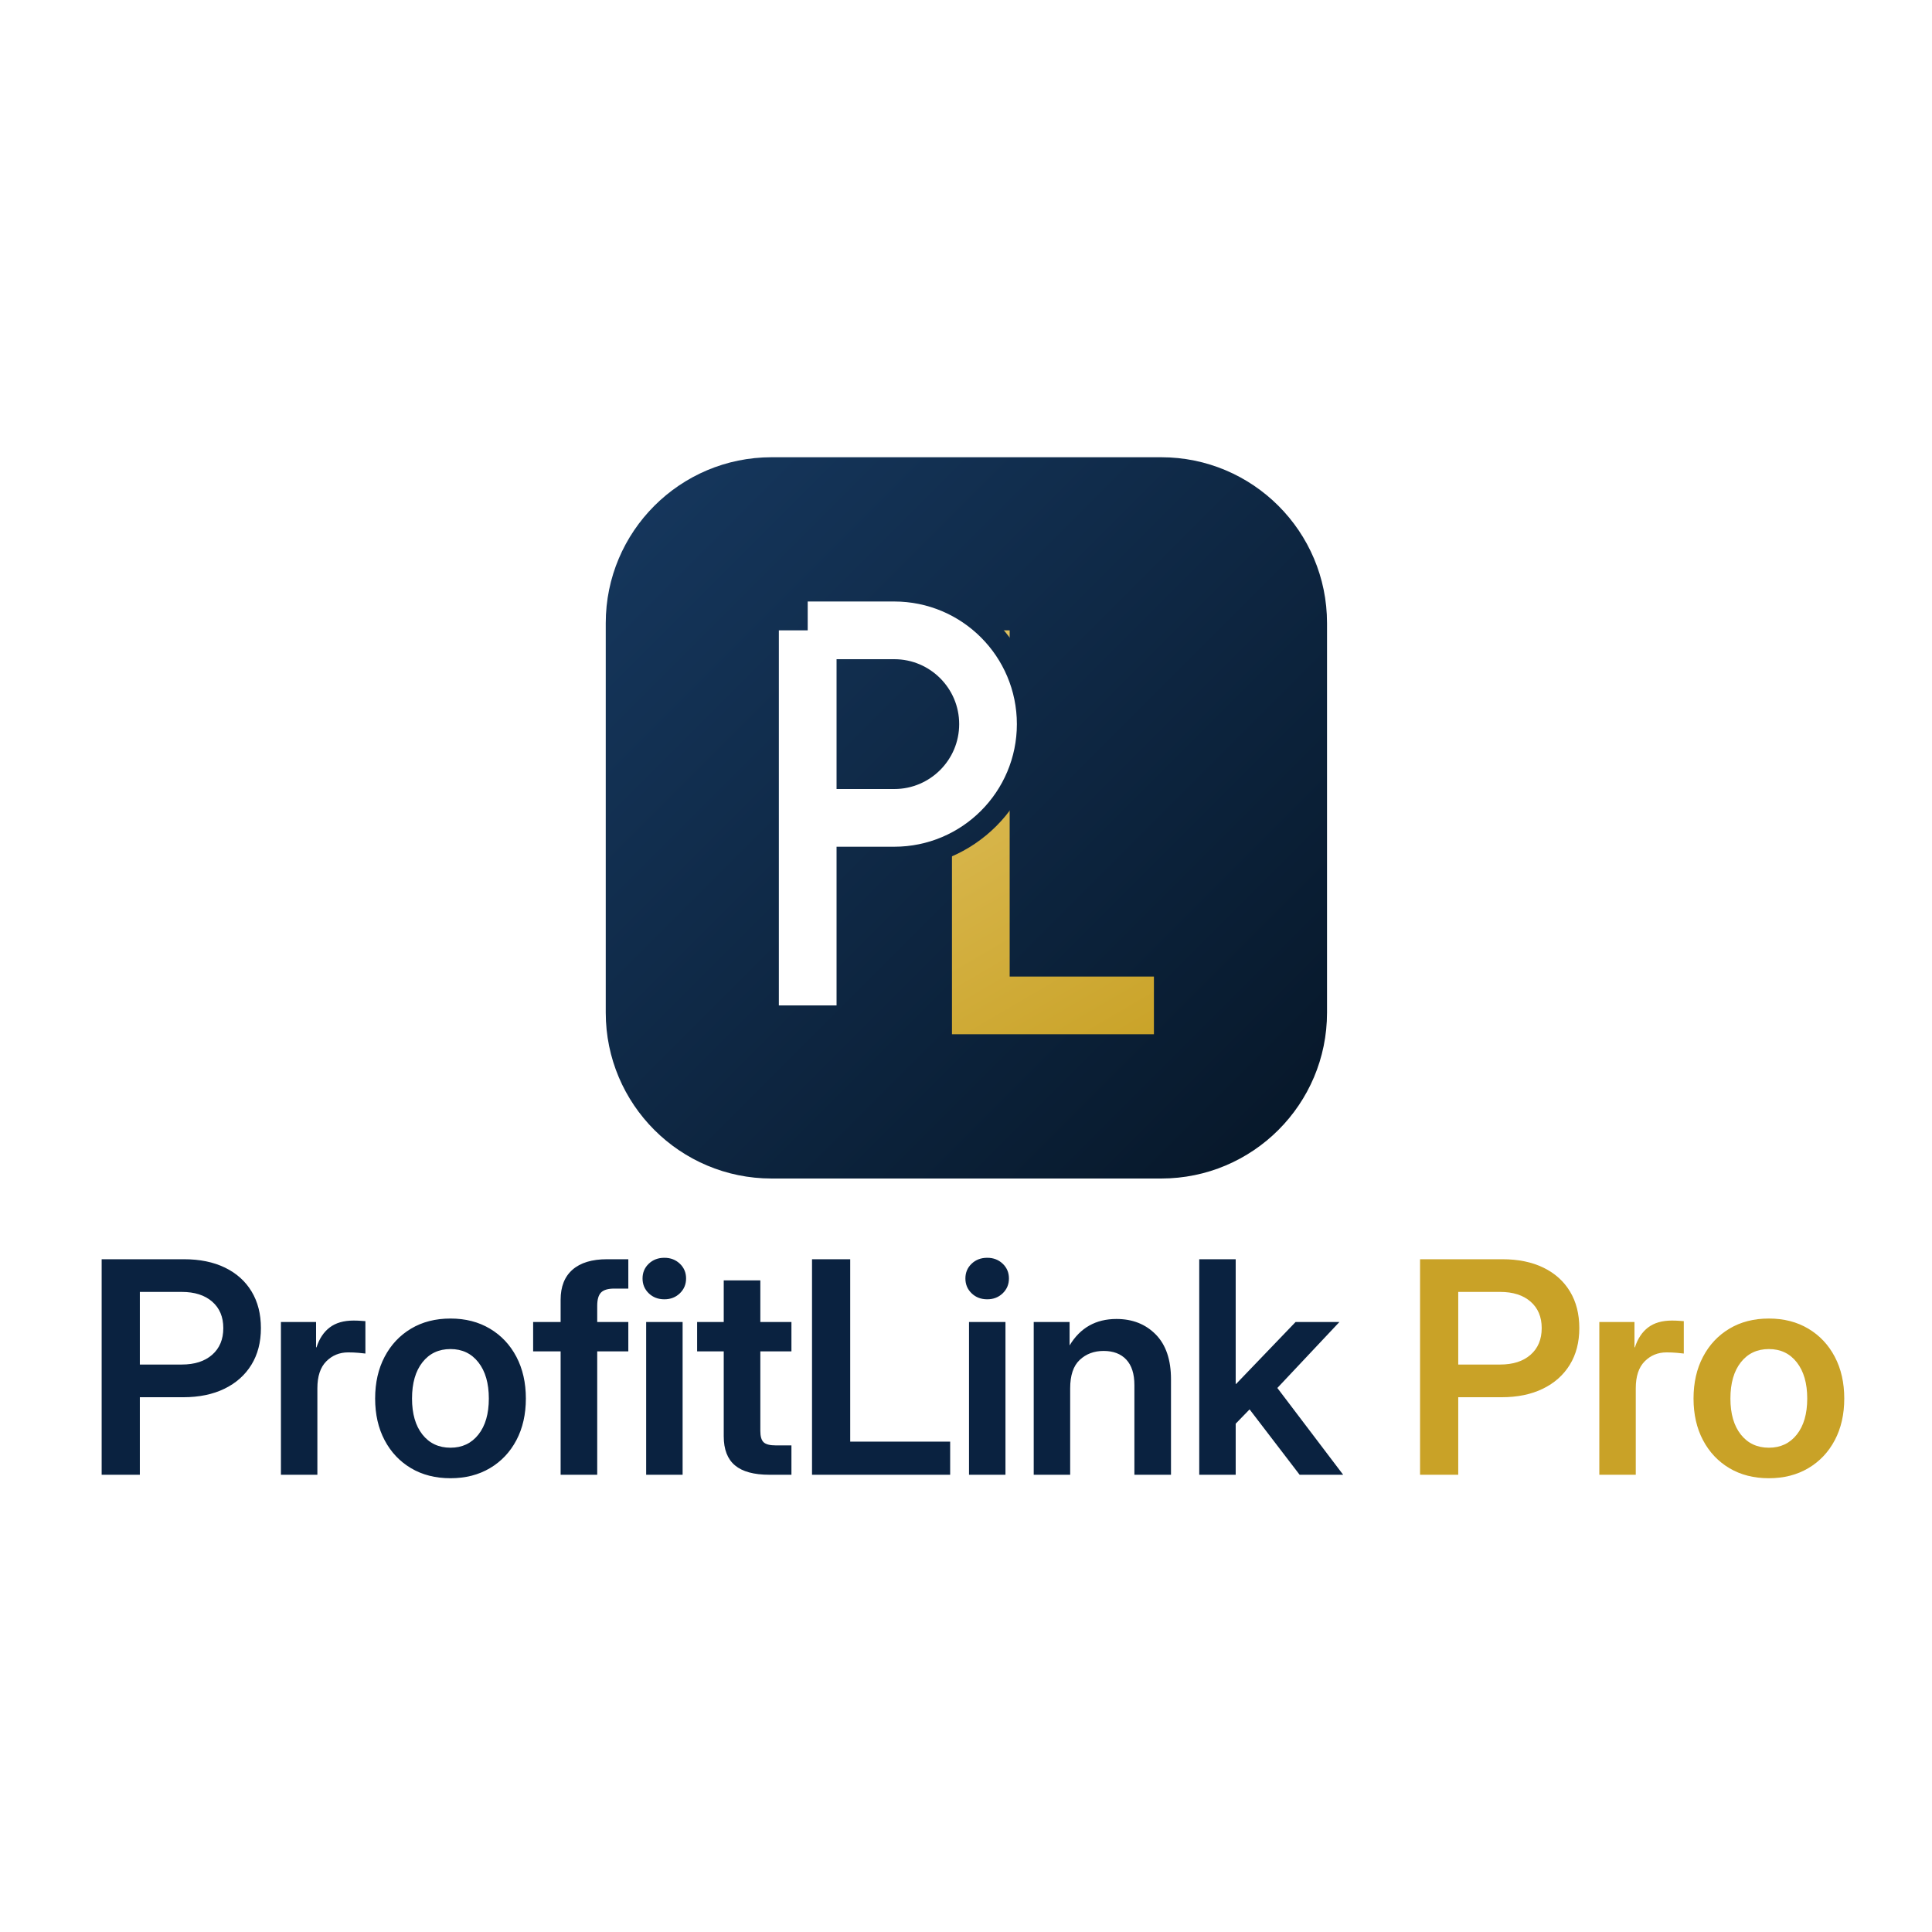
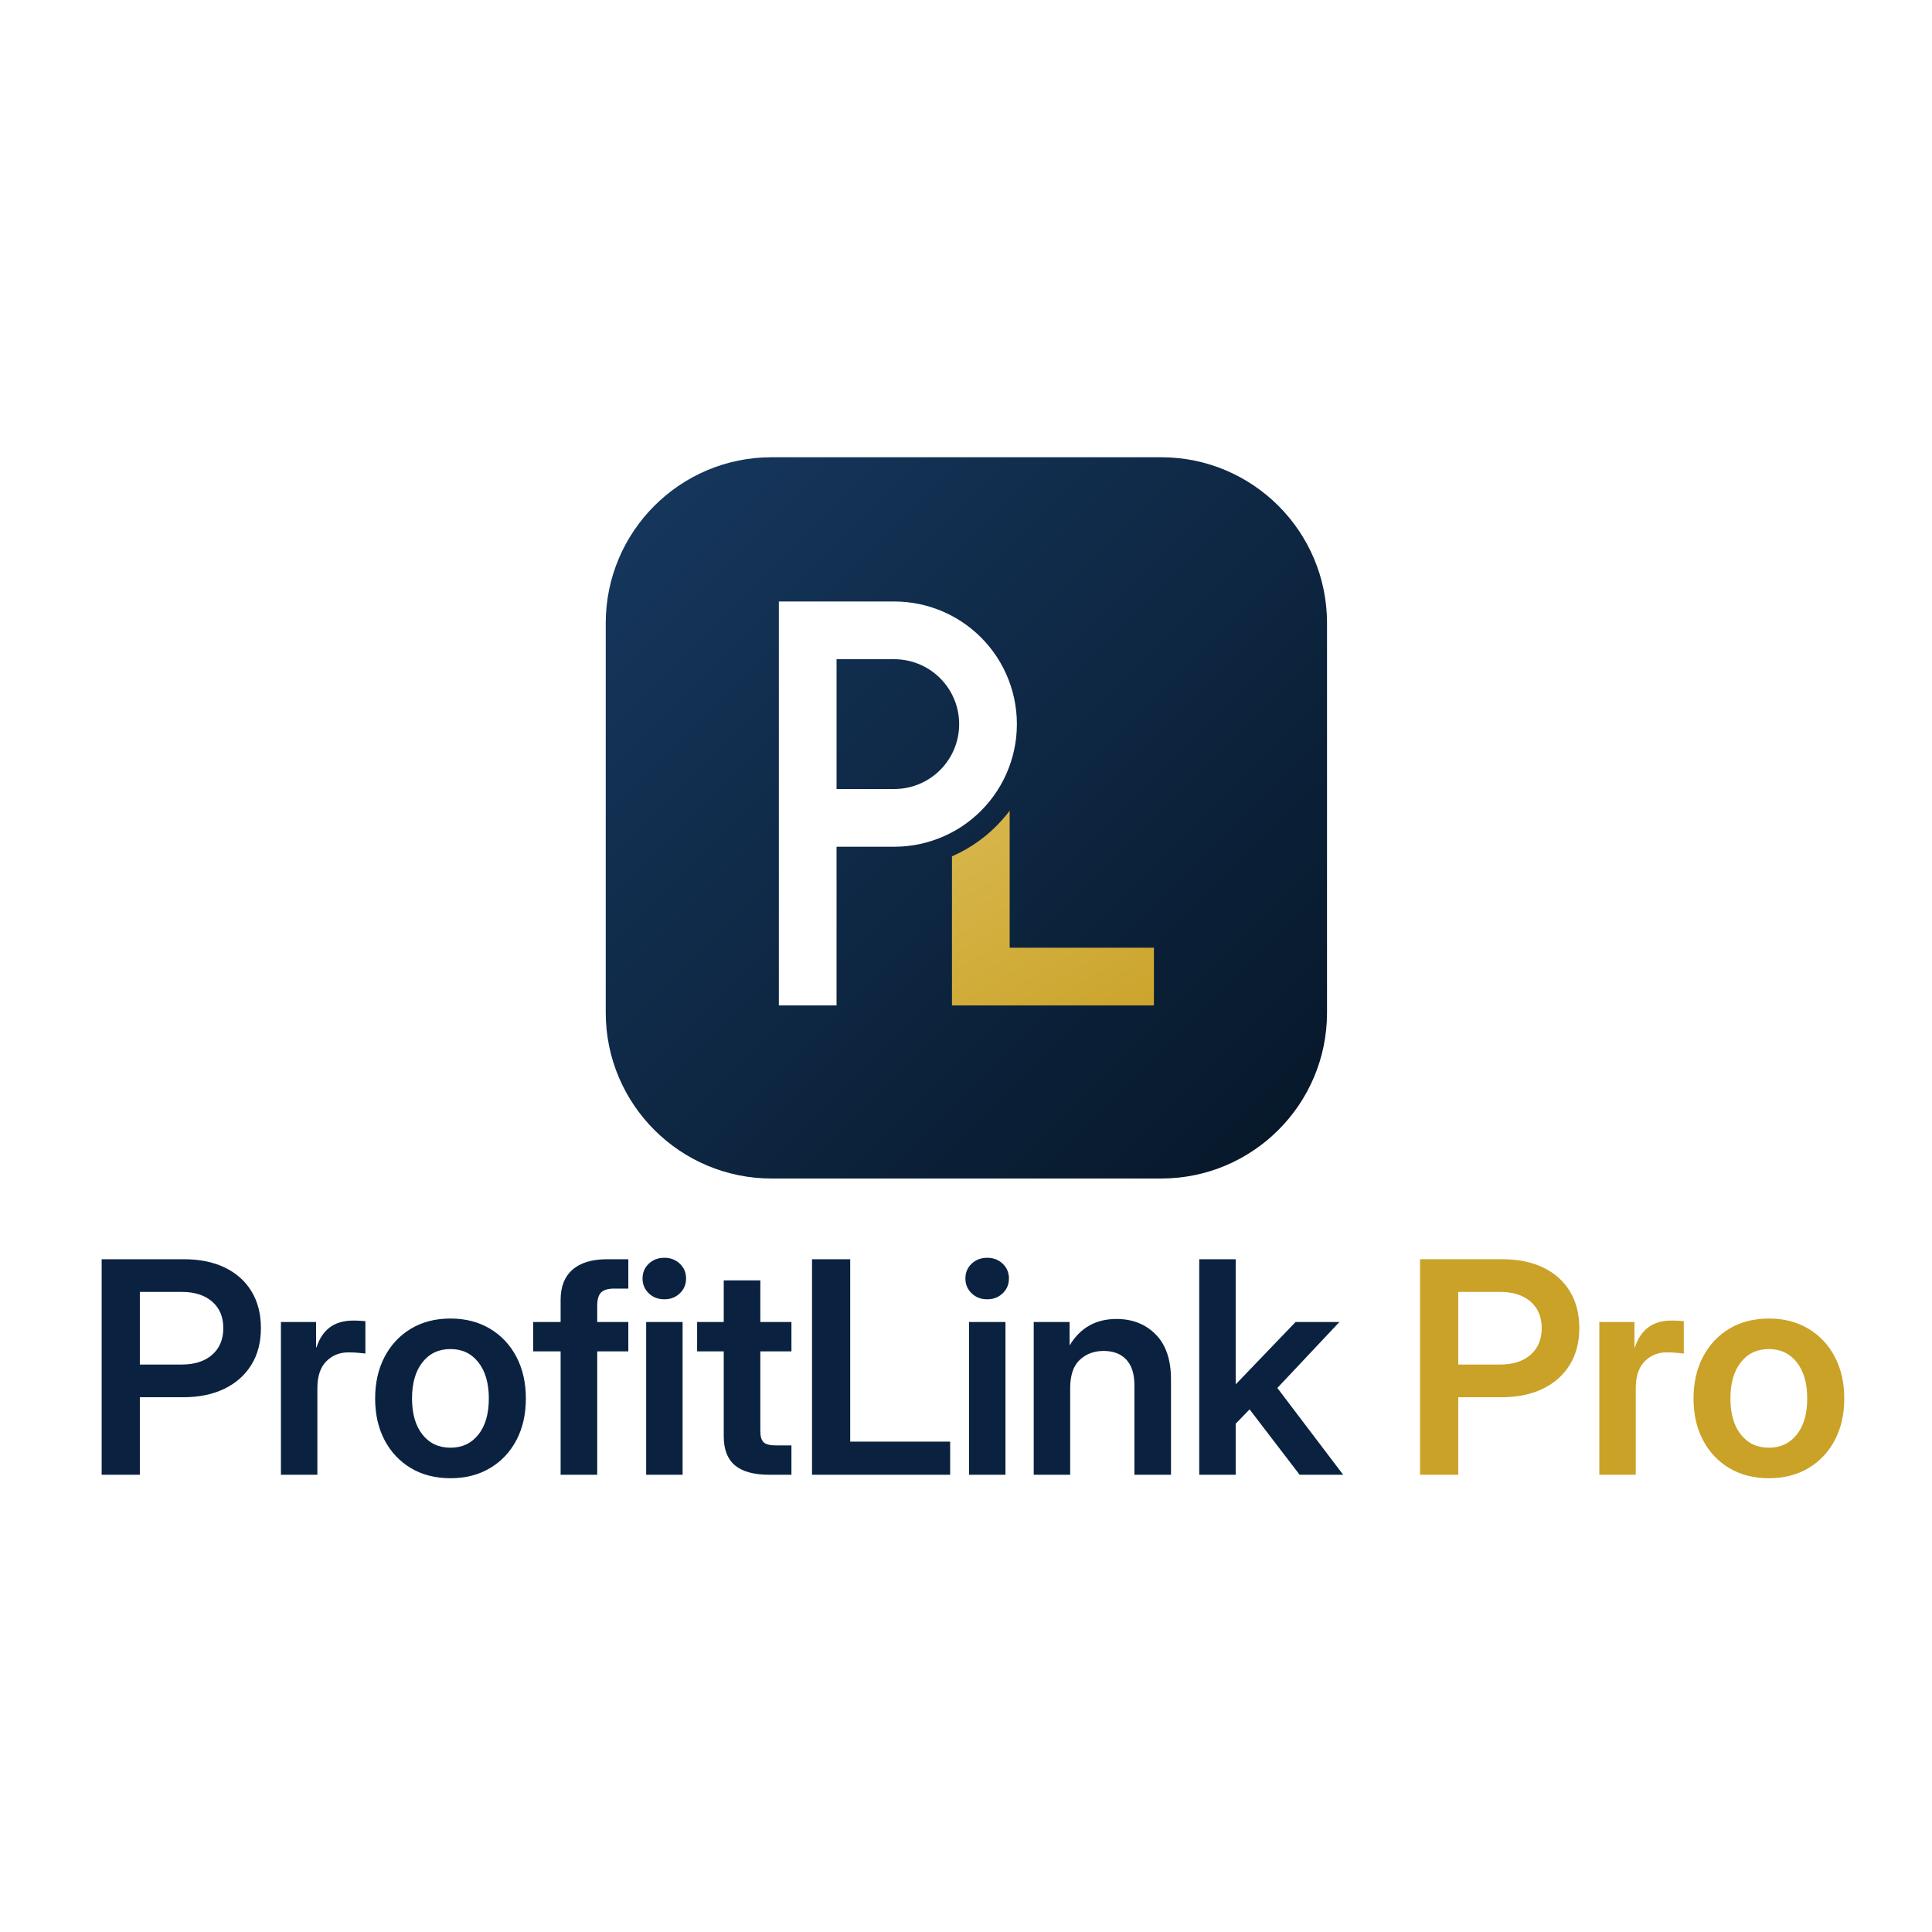
<svg xmlns="http://www.w3.org/2000/svg" viewBox="-9.00 -71.00 300 300" width="1000" height="1000" role="img" aria-label="ProfitLink Pro">
  <rect x="-9.00" y="-71.00" width="300" height="300" fill="#FFFFFF" />
  <defs>
    <linearGradient id="navys" gradientUnits="userSpaceOnUse" x1="0" y1="0" x2="100" y2="100">
      <stop offset="0" stop-color="#16385F" />
      <stop offset="1" stop-color="#061627" />
    </linearGradient>
    <linearGradient id="golds" gradientUnits="userSpaceOnUse" x1="45" y1="20" x2="80" y2="80">
      <stop offset="0" stop-color="#E2C466" />
      <stop offset="1" stop-color="#C9A227" />
    </linearGradient>
-     <mask id="knocks" maskUnits="userSpaceOnUse" x="0" y="0" width="100" height="100">
-       <rect x="0" y="0" width="100" height="100" fill="#fff" />
-       <g fill="none" stroke="#000" stroke-width="14" stroke-linecap="butt">
-         <path d="M28 24 V 76" />
-         <path d="M28 24 H 40 A 13 13 0 0 1 40 50 H 28" />
-       </g>
-     </mask>
  </defs>
  <g transform="translate(85.06 0)">
    <g transform="scale(1.12)">
      <rect x="0" y="0" width="100" height="100" rx="23" fill="url(#navys)" />
-       <g fill="none" stroke-width="8" stroke-linecap="butt" stroke-linejoin="miter">
-         <path d="M52 24 V 76 H 76" stroke="url(#golds)" mask="url(#knocks)" />
-         <path d="M28 24 V 76" stroke="#FFFFFF" />
-         <path d="M28 24 H 40 A 13 13 0 0 1 40 50 H 28" stroke="#FFFFFF" />
-       </g>
+       <path d="M48.000 76.000 L76.000 76.000 L76.000 68.000 L56.000 68.000 L56.000 48.995 L55.545 49.588 L54.865 50.384 L54.144 51.144 L53.384 51.865 L52.588 52.545 L51.757 53.182 L50.894 53.775 L50.001 54.323 L49.081 54.822 L48.136 55.273 L48.000 55.329 Z" fill="url(#golds)" />
+       <path d="M40.052 54.000 L40.890 53.978 L41.777 53.908 L42.660 53.792 L43.535 53.630 L44.400 53.422 L45.254 53.169 L46.093 52.872 L46.915 52.532 L47.718 52.148 L48.501 51.724 L49.260 51.259 L49.993 50.754 L50.699 50.213 L51.376 49.634 L52.022 49.022 L52.634 48.376 L53.213 47.699 L53.754 46.993 L54.259 46.260 L54.724 45.501 L55.148 44.718 L55.532 43.915 L55.872 43.093 L56.169 42.254 L56.422 41.400 L56.630 40.535 L56.792 39.660 L56.908 38.777 L56.978 37.890 L57.001 37.000 L56.978 36.110 L56.908 35.223 L56.792 34.340 L56.630 33.465 L56.422 32.600 L56.169 31.746 L55.872 30.907 L55.532 30.085 L55.148 29.282 L54.724 28.499 L54.259 27.740 L53.754 27.007 L53.213 26.301 L52.634 25.624 L52.022 24.978 L51.376 24.366 L50.699 23.787 L49.993 23.246 L49.260 22.741 L48.501 22.276 L47.718 21.852 L46.915 21.468 L46.093 21.128 L45.254 20.831 L44.400 20.578 L43.535 20.370 L42.660 20.208 L41.777 20.092 L40.890 20.022 L40.052 20.000 L32.000 20.000 L28.000 20.000 L24.000 20.000 L24.000 76.000 L32.000 76.000 L32.000 54.000 Z M40.471 28.014 L40.941 28.051 L41.408 28.112 L41.871 28.198 L42.329 28.308 L42.781 28.442 L43.225 28.599 L43.660 28.779 L44.085 28.982 L44.499 29.207 L44.901 29.453 L45.289 29.720 L45.663 30.007 L46.021 30.313 L46.363 30.637 L46.687 30.979 L46.993 31.337 L47.280 31.711 L47.547 32.099 L47.793 32.501 L48.018 32.915 L48.221 33.340 L48.401 33.775 L48.558 34.219 L48.692 34.671 L48.802 35.129 L48.888 35.592 L48.949 36.059 L48.986 36.529 L48.999 37.000 L48.986 37.471 L48.949 37.941 L48.888 38.408 L48.802 38.871 L48.692 39.329 L48.558 39.781 L48.401 40.225 L48.221 40.660 L48.018 41.085 L47.793 41.499 L47.547 41.901 L47.280 42.289 L46.993 42.663 L46.687 43.021 L46.363 43.363 L46.021 43.687 L45.663 43.993 L45.289 44.280 L44.901 44.547 L44.499 44.793 L44.085 45.018 L43.660 45.221 L43.225 45.401 L42.781 45.558 L42.329 45.692 L41.871 45.802 L41.408 45.888 L40.941 45.949 L40.471 45.986 L39.948 46.000 L32.000 46.000 L32.000 28.000 L39.948 28.000 Z" fill="#FFFFFF" />
    </g>
  </g>
  <g transform="translate(4.00 158.00)">
    <g transform="translate(0.00 0.00) scale(0.022461)" fill="#0A2240">
      <path d="M124.0 0V-1490H693.0Q857.0 -1490 976.5 -1432.0Q1096.0 -1374 1160.5 -1267.0Q1225.0 -1160 1225.0 -1014Q1225.0 -867 1159.0 -760.0Q1093.0 -653 972.5 -594.5Q852.0 -536 688.0 -536H388.0V0ZM388.0 -762H678.0Q811.0 -762 888.0 -829.5Q965.0 -897 965.0 -1014Q965.0 -1130 888.0 -1197.0Q811.0 -1264 678.0 -1264H388.0Z M1363.328 0V-1056H1606.328V-881H1609.328Q1638.328 -971 1700.828 -1018.5Q1763.328 -1066 1865.328 -1066Q1891.328 -1066 1911.828 -1064.5Q1932.328 -1063 1947.328 -1062V-838Q1933.328 -840 1899.328 -843.0Q1865.328 -846 1828.328 -846Q1738.328 -846 1676.828 -784.0Q1615.328 -722 1615.328 -598V0Z M2535.656 24Q2379.656 24 2262.656 -45.5Q2145.656 -115 2080.156 -239.0Q2014.656 -363 2014.656 -527Q2014.656 -691 2080.156 -815.5Q2145.656 -940 2262.656 -1010.0Q2379.656 -1080 2535.656 -1080Q2690.656 -1080 2808.156 -1010.0Q2925.656 -940 2991.156 -815.5Q3056.656 -691 3056.656 -527Q3056.656 -363 2991.156 -239.0Q2925.656 -115 2808.156 -45.5Q2690.656 24 2535.656 24ZM2535.656 -187Q2656.656 -187 2728.656 -278.0Q2800.656 -369 2800.656 -527Q2800.656 -685 2728.656 -777.0Q2656.656 -869 2535.656 -869Q2413.656 -869 2341.656 -777.5Q2269.656 -686 2269.656 -527Q2269.656 -369 2341.656 -278.0Q2413.656 -187 2535.656 -187Z M3764.984 -1056V-853H3549.984V0H3296.984V-853H3106.984V-1056H3296.984V-1210Q3296.984 -1346 3379.484 -1418.0Q3461.984 -1490 3617.984 -1490H3764.984V-1287H3667.984Q3602.984 -1287 3576.484 -1260.0Q3549.984 -1233 3549.984 -1168V-1056Z M3888.312 0V-1056H4140.312V0ZM4014.312 -1213Q3949.312 -1213 3906.312 -1254.5Q3863.312 -1296 3863.312 -1357Q3863.312 -1418 3906.312 -1459.0Q3949.312 -1500 4014.312 -1500Q4078.312 -1500 4121.312 -1459.0Q4164.312 -1418 4164.312 -1357Q4164.312 -1296 4121.312 -1254.5Q4078.312 -1213 4014.312 -1213Z M4892.64 -1056V-853H4677.64V-303Q4677.64 -246 4700.64 -224.5Q4723.64 -203 4784.64 -203H4892.64V0H4740.64Q4579.64 0 4502.14 -65.0Q4424.64 -130 4424.64 -266V-853H4240.64V-1056H4424.64V-1344H4677.64V-1056Z M5034.968 0V-1490H5298.968V-229H5989.968V0Z M6120.296 0V-1056H6372.296V0ZM6246.296 -1213Q6181.296 -1213 6138.296 -1254.5Q6095.296 -1296 6095.296 -1357Q6095.296 -1418 6138.296 -1459.0Q6181.296 -1500 6246.296 -1500Q6310.296 -1500 6353.296 -1459.0Q6396.296 -1418 6396.296 -1357Q6396.296 -1296 6353.296 -1254.5Q6310.296 -1213 6246.296 -1213Z M6819.624 -597V0H6567.624V-1056H6815.624V-894Q6925.624 -1077 7139.624 -1077Q7305.624 -1077 7411.124 -970.0Q7516.624 -863 7516.624 -660V0H7263.624V-620Q7263.624 -736 7207.624 -796.0Q7151.624 -856 7050.624 -856Q6951.624 -856 6885.624 -794.0Q6819.624 -732 6819.624 -597Z M7711.952 0V-1490H7963.952V-628H7966.952L8377.952 -1056H8680.952L8251.952 -600L8706.952 0H8405.952L8059.952 -452L7963.952 -353V0Z" />
    </g>
    <g transform="translate(204.72 0)">
      <g transform="translate(0.00 0.00) scale(0.022461)" fill="#C9A227">
        <path d="M124.0 0V-1490H693.0Q857.0 -1490 976.5 -1432.0Q1096.0 -1374 1160.5 -1267.0Q1225.0 -1160 1225.0 -1014Q1225.0 -867 1159.0 -760.0Q1093.0 -653 972.5 -594.5Q852.0 -536 688.0 -536H388.0V0ZM388.0 -762H678.0Q811.0 -762 888.0 -829.5Q965.0 -897 965.0 -1014Q965.0 -1130 888.0 -1197.0Q811.0 -1264 678.0 -1264H388.0Z M1363.328 0V-1056H1606.328V-881H1609.328Q1638.328 -971 1700.828 -1018.5Q1763.328 -1066 1865.328 -1066Q1891.328 -1066 1911.828 -1064.5Q1932.328 -1063 1947.328 -1062V-838Q1933.328 -840 1899.328 -843.0Q1865.328 -846 1828.328 -846Q1738.328 -846 1676.828 -784.0Q1615.328 -722 1615.328 -598V0Z M2535.656 24Q2379.656 24 2262.656 -45.5Q2145.656 -115 2080.156 -239.0Q2014.656 -363 2014.656 -527Q2014.656 -691 2080.156 -815.5Q2145.656 -940 2262.656 -1010.0Q2379.656 -1080 2535.656 -1080Q2690.656 -1080 2808.156 -1010.0Q2925.656 -940 2991.156 -815.5Q3056.656 -691 3056.656 -527Q3056.656 -363 2991.156 -239.0Q2925.656 -115 2808.156 -45.5Q2690.656 24 2535.656 24ZM2535.656 -187Q2656.656 -187 2728.656 -278.0Q2800.656 -369 2800.656 -527Q2800.656 -685 2728.656 -777.0Q2656.656 -869 2535.656 -869Q2413.656 -869 2341.656 -777.5Q2269.656 -686 2269.656 -527Q2269.656 -369 2341.656 -278.0Q2413.656 -187 2535.656 -187Z" />
      </g>
    </g>
  </g>
</svg>
